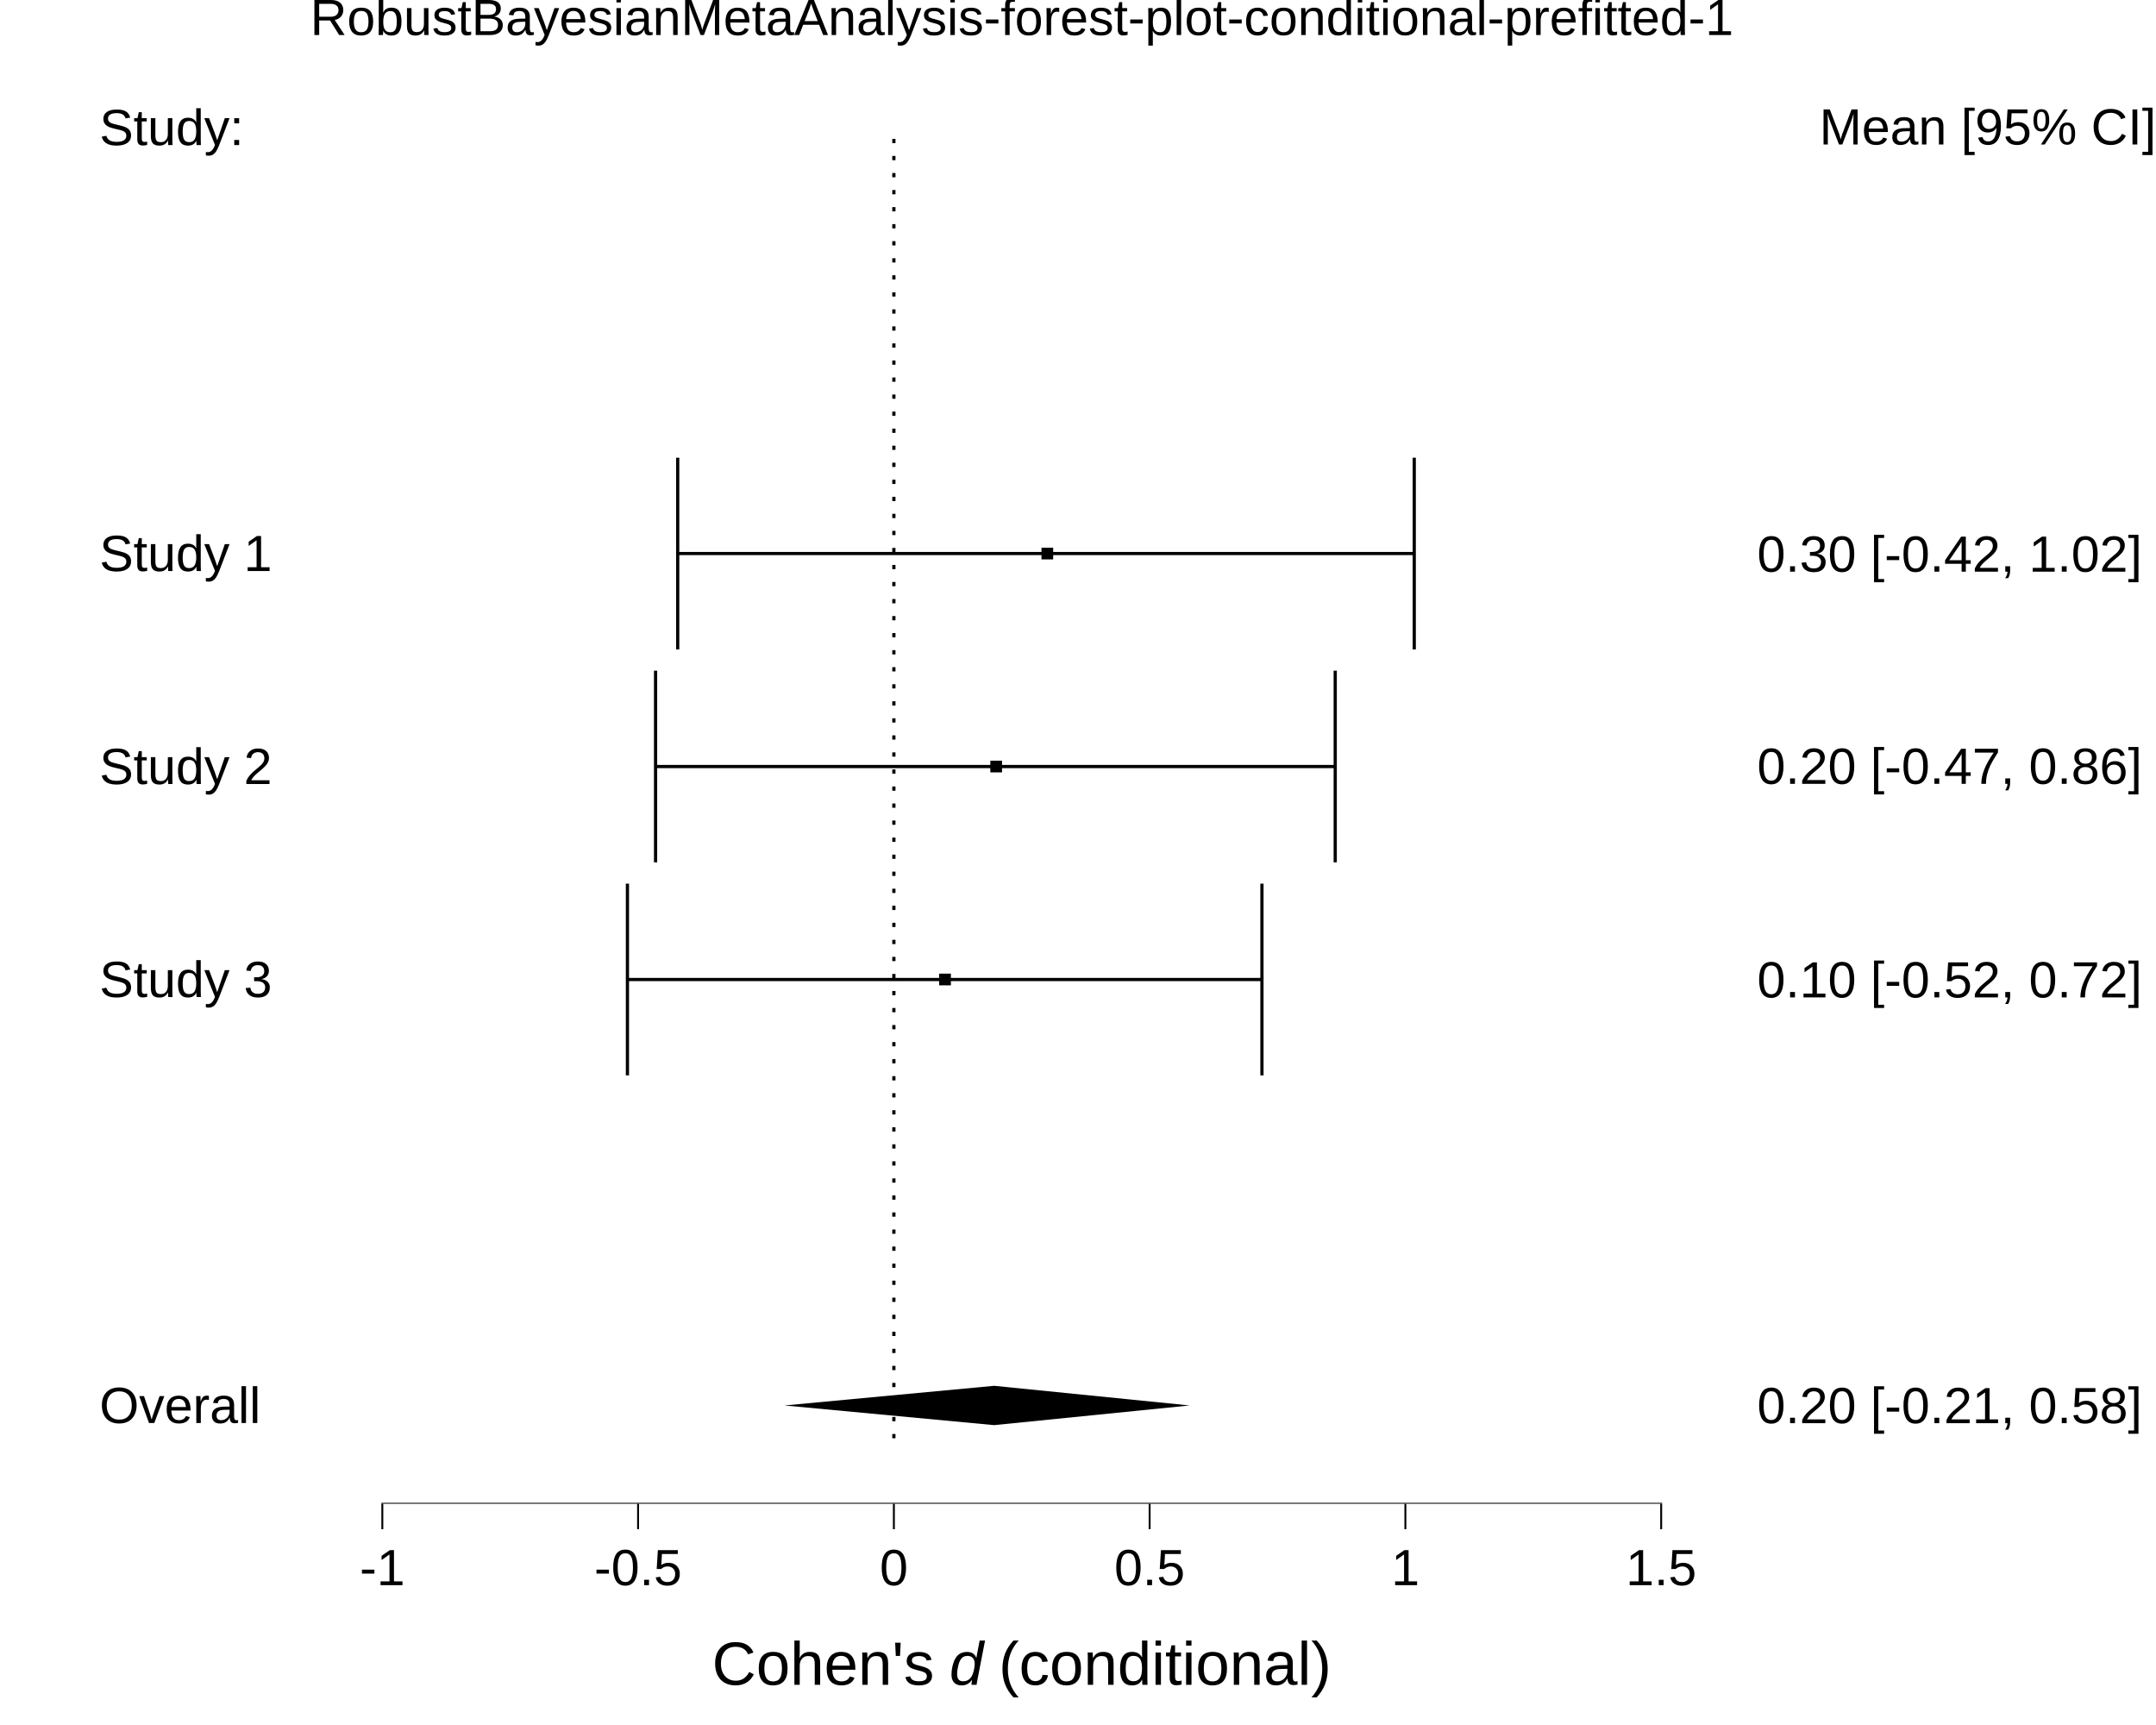
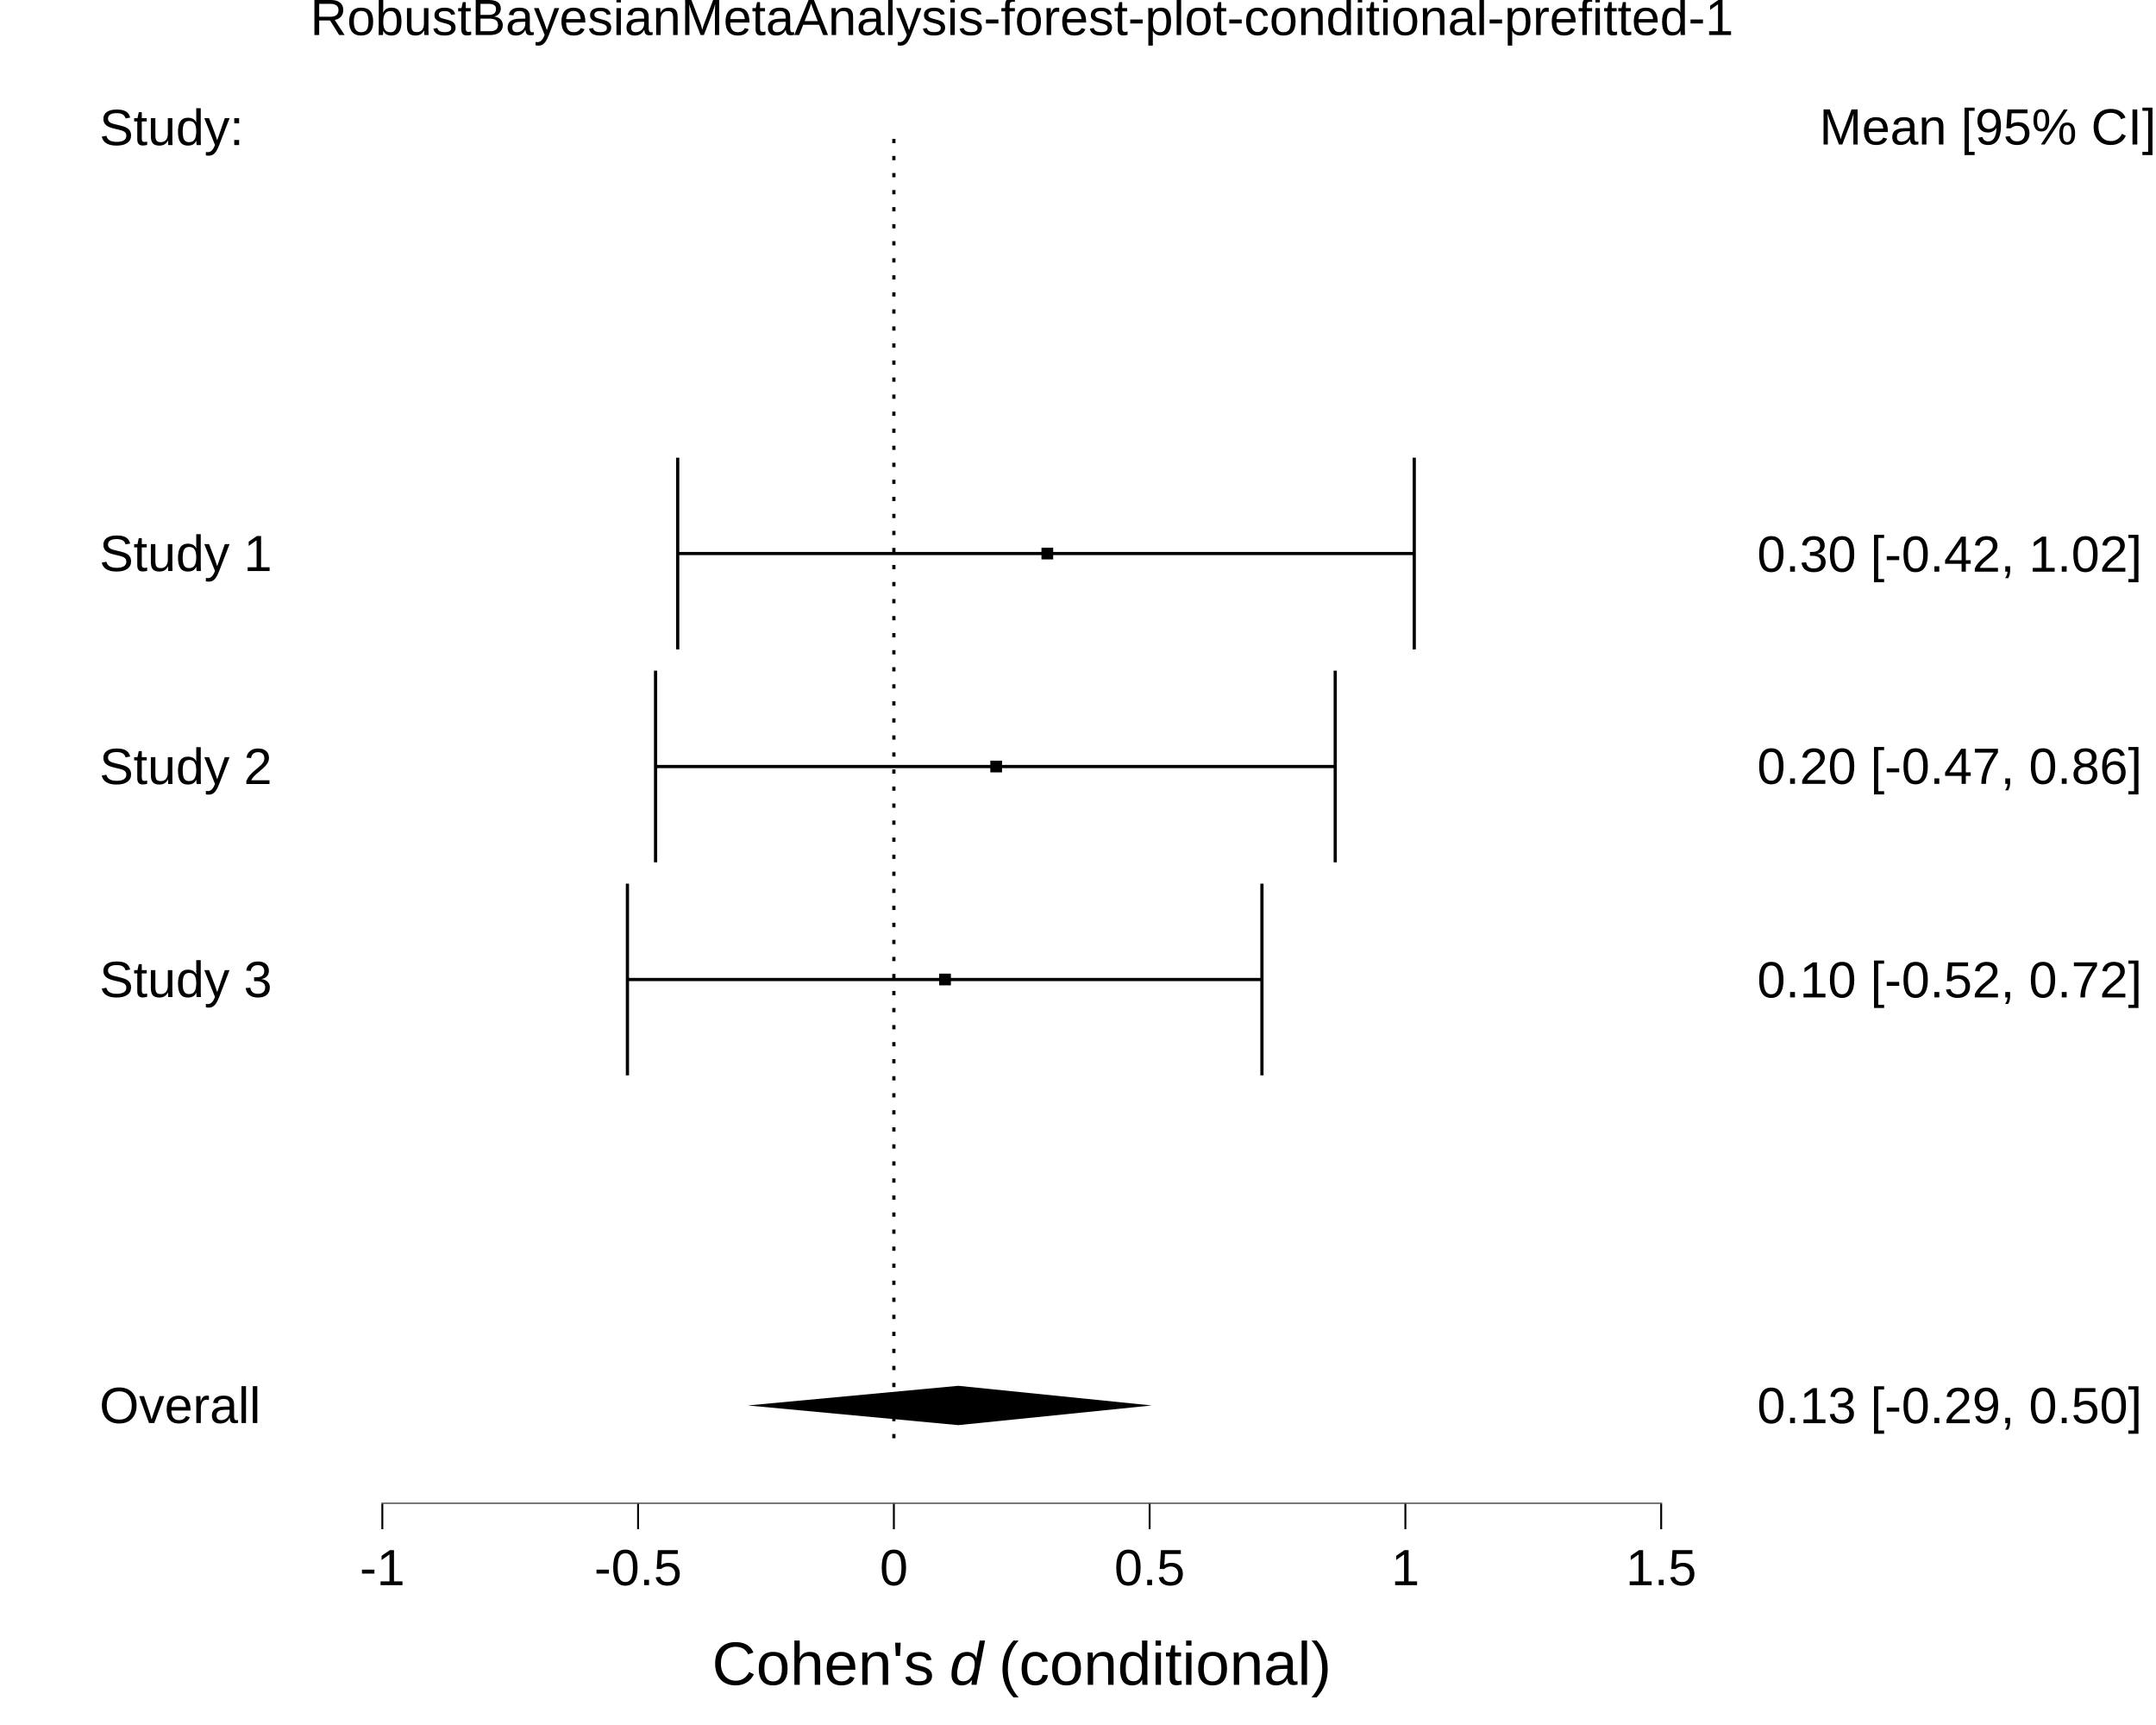
<svg xmlns="http://www.w3.org/2000/svg" viewBox="0 0 720.00 576.00">
  <defs>
    <style type="text/css">
    line, polyline, polygon, path, rect, circle {
      fill: none;
      stroke: #000000;
      stroke-linecap: round;
      stroke-linejoin: round;
      stroke-miterlimit: 10.00;
    }
  </style>
  </defs>
  <rect width="100%" height="100%" style="stroke: none; fill: #FFFFFF;" />
  <rect x="0.00" y="0.00" width="720.00" height="576.00" style="stroke-width: 10.67; stroke: none;" />
  <defs>
    <clipPath id="cpMTA2LjMzfDU3Ni4xMHw1MDIuMTN8MjAuNzE=">
      <rect x="106.33" y="20.71" width="469.77" height="481.41" />
    </clipPath>
  </defs>
  <rect x="106.33" y="20.71" width="469.77" height="481.41" style="stroke-width: 10.67; stroke: none;" clip-path="url(#cpMTA2LjMzfDU3Ni4xMHw1MDIuMTN8MjAuNzE=)" />
  <polyline points="472.29,216.84 472.29,152.83 " style="stroke-width: 1.07; stroke-linecap: butt;" clip-path="url(#cpMTA2LjMzfDU3Ni4xMHw1MDIuMTN8MjAuNzE=)" />
  <polyline points="472.29,184.83 226.32,184.83 " style="stroke-width: 1.07; stroke-linecap: butt;" clip-path="url(#cpMTA2LjMzfDU3Ni4xMHw1MDIuMTN8MjAuNzE=)" />
  <polyline points="226.32,216.84 226.32,152.83 " style="stroke-width: 1.07; stroke-linecap: butt;" clip-path="url(#cpMTA2LjMzfDU3Ni4xMHw1MDIuMTN8MjAuNzE=)" />
  <polyline points="445.90,287.95 445.90,223.95 " style="stroke-width: 1.07; stroke-linecap: butt;" clip-path="url(#cpMTA2LjMzfDU3Ni4xMHw1MDIuMTN8MjAuNzE=)" />
  <polyline points="445.90,255.95 218.93,255.95 " style="stroke-width: 1.07; stroke-linecap: butt;" clip-path="url(#cpMTA2LjMzfDU3Ni4xMHw1MDIuMTN8MjAuNzE=)" />
  <polyline points="218.93,287.95 218.93,223.95 " style="stroke-width: 1.07; stroke-linecap: butt;" clip-path="url(#cpMTA2LjMzfDU3Ni4xMHw1MDIuMTN8MjAuNzE=)" />
  <polyline points="421.43,359.07 421.43,295.07 " style="stroke-width: 1.07; stroke-linecap: butt;" clip-path="url(#cpMTA2LjMzfDU3Ni4xMHw1MDIuMTN8MjAuNzE=)" />
  <polyline points="421.43,327.07 209.53,327.07 " style="stroke-width: 1.07; stroke-linecap: butt;" clip-path="url(#cpMTA2LjMzfDU3Ni4xMHw1MDIuMTN8MjAuNzE=)" />
  <polyline points="209.53,359.07 209.53,295.07 " style="stroke-width: 1.07; stroke-linecap: butt;" clip-path="url(#cpMTA2LjMzfDU3Ni4xMHw1MDIuMTN8MjAuNzE=)" />
  <polygon points="347.80,186.79 351.71,186.79 351.71,182.88 347.80,182.88 " style="stroke-width: 0.71; stroke: none; fill: #000000;" clip-path="url(#cpMTA2LjMzfDU3Ni4xMHw1MDIuMTN8MjAuNzE=)" />
  <polygon points="330.72,257.91 334.63,257.91 334.63,254.00 330.72,254.00 " style="stroke-width: 0.71; stroke: none; fill: #000000;" clip-path="url(#cpMTA2LjMzfDU3Ni4xMHw1MDIuMTN8MjAuNzE=)" />
  <polygon points="313.64,329.02 317.55,329.02 317.55,325.11 313.64,325.11 " style="stroke-width: 0.71; stroke: none; fill: #000000;" clip-path="url(#cpMTA2LjMzfDU3Ni4xMHw1MDIuMTN8MjAuNzE=)" />
-   <polygon points="261.97,469.30 331.99,475.87 397.28,469.30 331.99,462.74 " style="stroke-width: 1.07; stroke: none; fill: #000000;" clip-path="url(#cpMTA2LjMzfDU3Ni4xMHw1MDIuMTN8MjAuNzE=)" />
+   <polygon points="249.72,469.30 320.01,475.87 384.61,469.30 320.01,462.74 " style="stroke-width: 1.07; stroke: none; fill: #000000;" clip-path="url(#cpMTA2LjMzfDU3Ni4xMHw1MDIuMTN8MjAuNzE=)" />
  <polyline points="298.51,480.25 298.51,42.60 " style="stroke-width: 1.07; stroke-dasharray: 1.42,4.27; stroke-linecap: butt;" clip-path="url(#cpMTA2LjMzfDU3Ni4xMHw1MDIuMTN8MjAuNzE=)" />
  <line x1="127.36" y1="502.13" x2="555.07" y2="502.13" style="stroke-width: 0.64; stroke-linecap: butt;" clip-path="url(#cpMTA2LjMzfDU3Ni4xMHw1MDIuMTN8MjAuNzE=)" />
  <rect x="106.33" y="20.71" width="469.77" height="481.41" style="stroke-width: 0.00; stroke: none;" clip-path="url(#cpMTA2LjMzfDU3Ni4xMHw1MDIuMTN8MjAuNzE=)" />
  <defs>
    <clipPath id="cpMC4wMHw3MjAuMDB8NTc2LjAwfDAuMDA=">
      <rect x="0.00" y="0.00" width="720.00" height="576.00" />
    </clipPath>
  </defs>
  <g clip-path="url(#cpMC4wMHw3MjAuMDB8NTc2LjAwfDAuMDA=)">
    <text x="33.21" y="475.16" style="font-size: 17.00px; font-family: Liberation Sans;" textLength="53.84px" lengthAdjust="spacingAndGlyphs">Overall</text>
  </g>
  <g clip-path="url(#cpMC4wMHw3MjAuMDB8NTc2LjAwfDAuMDA=)">
    <text x="33.21" y="332.92" style="font-size: 17.00px; font-family: Liberation Sans;" textLength="57.64px" lengthAdjust="spacingAndGlyphs">Study 3</text>
  </g>
  <g clip-path="url(#cpMC4wMHw3MjAuMDB8NTc2LjAwfDAuMDA=)">
    <text x="33.21" y="261.80" style="font-size: 17.00px; font-family: Liberation Sans;" textLength="57.64px" lengthAdjust="spacingAndGlyphs">Study 2</text>
  </g>
  <g clip-path="url(#cpMC4wMHw3MjAuMDB8NTc2LjAwfDAuMDA=)">
    <text x="33.21" y="190.68" style="font-size: 17.00px; font-family: Liberation Sans;" textLength="57.64px" lengthAdjust="spacingAndGlyphs">Study 1</text>
  </g>
  <g clip-path="url(#cpMC4wMHw3MjAuMDB8NTc2LjAwfDAuMDA=)">
    <text x="33.21" y="48.45" style="font-size: 17.00px; font-family: Liberation Sans;" textLength="48.19px" lengthAdjust="spacingAndGlyphs">Study:</text>
  </g>
  <g clip-path="url(#cpMC4wMHw3MjAuMDB8NTc2LjAwfDAuMDA=)">
-     <text x="586.80" y="475.21" style="font-size: 17.00px; font-family: Liberation Sans;" textLength="133.20px" lengthAdjust="spacingAndGlyphs"> 0.20 [-0.21, 0.58]</text>
+     <text x="586.80" y="475.21" style="font-size: 17.00px; font-family: Liberation Sans;" textLength="133.20px" lengthAdjust="spacingAndGlyphs"> 0.13 [-0.29, 0.50]</text>
  </g>
  <g clip-path="url(#cpMC4wMHw3MjAuMDB8NTc2LjAwfDAuMDA=)">
    <text x="586.80" y="333.05" style="font-size: 17.00px; font-family: Liberation Sans;" textLength="133.20px" lengthAdjust="spacingAndGlyphs"> 0.10 [-0.52, 0.72]</text>
  </g>
  <g clip-path="url(#cpMC4wMHw3MjAuMDB8NTc2LjAwfDAuMDA=)">
    <text x="586.80" y="261.73" style="font-size: 17.00px; font-family: Liberation Sans;" textLength="133.20px" lengthAdjust="spacingAndGlyphs"> 0.20 [-0.47, 0.86]</text>
  </g>
  <g clip-path="url(#cpMC4wMHw3MjAuMDB8NTc2LjAwfDAuMDA=)">
    <text x="586.80" y="190.89" style="font-size: 17.00px; font-family: Liberation Sans;" textLength="133.20px" lengthAdjust="spacingAndGlyphs"> 0.30 [-0.42, 1.02]</text>
  </g>
  <g clip-path="url(#cpMC4wMHw3MjAuMDB8NTc2LjAwfDAuMDA=)">
    <text x="607.59" y="48.25" style="font-size: 17.00px; font-family: Liberation Sans;" textLength="112.41px" lengthAdjust="spacingAndGlyphs">Mean [95% CI]</text>
  </g>
  <polyline points="106.33,502.13 576.10,502.13 " style="stroke-width: 0.00; stroke: none; stroke-linecap: butt;" clip-path="url(#cpMC4wMHw3MjAuMDB8NTc2LjAwfDAuMDA=)" />
  <polyline points="127.68,510.63 127.68,502.13 " style="stroke-width: 0.64; stroke-linecap: butt;" clip-path="url(#cpMC4wMHw3MjAuMDB8NTc2LjAwfDAuMDA=)" />
  <polyline points="213.09,510.63 213.09,502.13 " style="stroke-width: 0.64; stroke-linecap: butt;" clip-path="url(#cpMC4wMHw3MjAuMDB8NTc2LjAwfDAuMDA=)" />
  <polyline points="298.51,510.63 298.51,502.13 " style="stroke-width: 0.64; stroke-linecap: butt;" clip-path="url(#cpMC4wMHw3MjAuMDB8NTc2LjAwfDAuMDA=)" />
  <polyline points="383.92,510.63 383.92,502.13 " style="stroke-width: 0.64; stroke-linecap: butt;" clip-path="url(#cpMC4wMHw3MjAuMDB8NTc2LjAwfDAuMDA=)" />
  <polyline points="469.33,510.63 469.33,502.13 " style="stroke-width: 0.64; stroke-linecap: butt;" clip-path="url(#cpMC4wMHw3MjAuMDB8NTc2LjAwfDAuMDA=)" />
  <polyline points="554.75,510.63 554.75,502.13 " style="stroke-width: 0.64; stroke-linecap: butt;" clip-path="url(#cpMC4wMHw3MjAuMDB8NTc2LjAwfDAuMDA=)" />
  <g clip-path="url(#cpMC4wMHw3MjAuMDB8NTc2LjAwfDAuMDA=)">
    <text x="120.13" y="529.31" style="font-size: 17.00px; font-family: Liberation Sans;" textLength="15.11px" lengthAdjust="spacingAndGlyphs">-1</text>
  </g>
  <g clip-path="url(#cpMC4wMHw3MjAuMDB8NTc2LjAwfDAuMDA=)">
    <text x="198.45" y="529.31" style="font-size: 17.00px; font-family: Liberation Sans;" textLength="29.28px" lengthAdjust="spacingAndGlyphs">-0.5</text>
  </g>
  <g clip-path="url(#cpMC4wMHw3MjAuMDB8NTc2LjAwfDAuMDA=)">
    <text x="293.78" y="529.31" style="font-size: 17.00px; font-family: Liberation Sans;" textLength="9.45px" lengthAdjust="spacingAndGlyphs">0</text>
  </g>
  <g clip-path="url(#cpMC4wMHw3MjAuMDB8NTc2LjAwfDAuMDA=)">
    <text x="372.11" y="529.31" style="font-size: 17.00px; font-family: Liberation Sans;" textLength="23.62px" lengthAdjust="spacingAndGlyphs">0.5</text>
  </g>
  <g clip-path="url(#cpMC4wMHw3MjAuMDB8NTc2LjAwfDAuMDA=)">
    <text x="464.61" y="529.31" style="font-size: 17.00px; font-family: Liberation Sans;" textLength="9.45px" lengthAdjust="spacingAndGlyphs">1</text>
  </g>
  <g clip-path="url(#cpMC4wMHw3MjAuMDB8NTc2LjAwfDAuMDA=)">
    <text x="542.94" y="529.31" style="font-size: 17.00px; font-family: Liberation Sans;" textLength="23.62px" lengthAdjust="spacingAndGlyphs">1.5</text>
  </g>
  <g clip-path="url(#cpMC4wMHw3MjAuMDB8NTc2LjAwfDAuMDA=)">
    <text x="237.79" y="562.57" style="font-size: 20.40px; font-family: Liberation Sans;" textLength="74.19px" lengthAdjust="spacingAndGlyphs">Cohen's</text>
  </g>
  <g clip-path="url(#cpMC4wMHw3MjAuMDB8NTc2LjAwfDAuMDA=)">
    <text x="311.98" y="562.57" style="font-size: 20.40px; font-family: Symbola;" textLength="5.09px" lengthAdjust="spacingAndGlyphs"> </text>
  </g>
  <g clip-path="url(#cpMC4wMHw3MjAuMDB8NTc2LjAwfDAuMDA=)">
    <text x="317.07" y="562.57" style="font-size: 20.40px; font-style: italic; font-family: Liberation Sans;" textLength="11.34px" lengthAdjust="spacingAndGlyphs">d</text>
  </g>
  <g clip-path="url(#cpMC4wMHw3MjAuMDB8NTc2LjAwfDAuMDA=)">
    <text x="328.42" y="562.57" style="font-size: 20.40px; font-family: Symbola;" textLength="5.09px" lengthAdjust="spacingAndGlyphs"> </text>
  </g>
  <g clip-path="url(#cpMC4wMHw3MjAuMDB8NTc2LjAwfDAuMDA=)">
    <text x="333.51" y="562.57" style="font-size: 20.40px; font-family: Liberation Sans;" textLength="111.12px" lengthAdjust="spacingAndGlyphs">(conditional)</text>
  </g>
  <g clip-path="url(#cpMC4wMHw3MjAuMDB8NTc2LjAwfDAuMDA=)">
    <text x="103.61" y="11.70" style="font-size: 17.00px; font-family: Liberation Sans;" textLength="475.22px" lengthAdjust="spacingAndGlyphs">RobustBayesianMetaAnalysis-forest-plot-conditional-prefitted-1</text>
  </g>
</svg>
